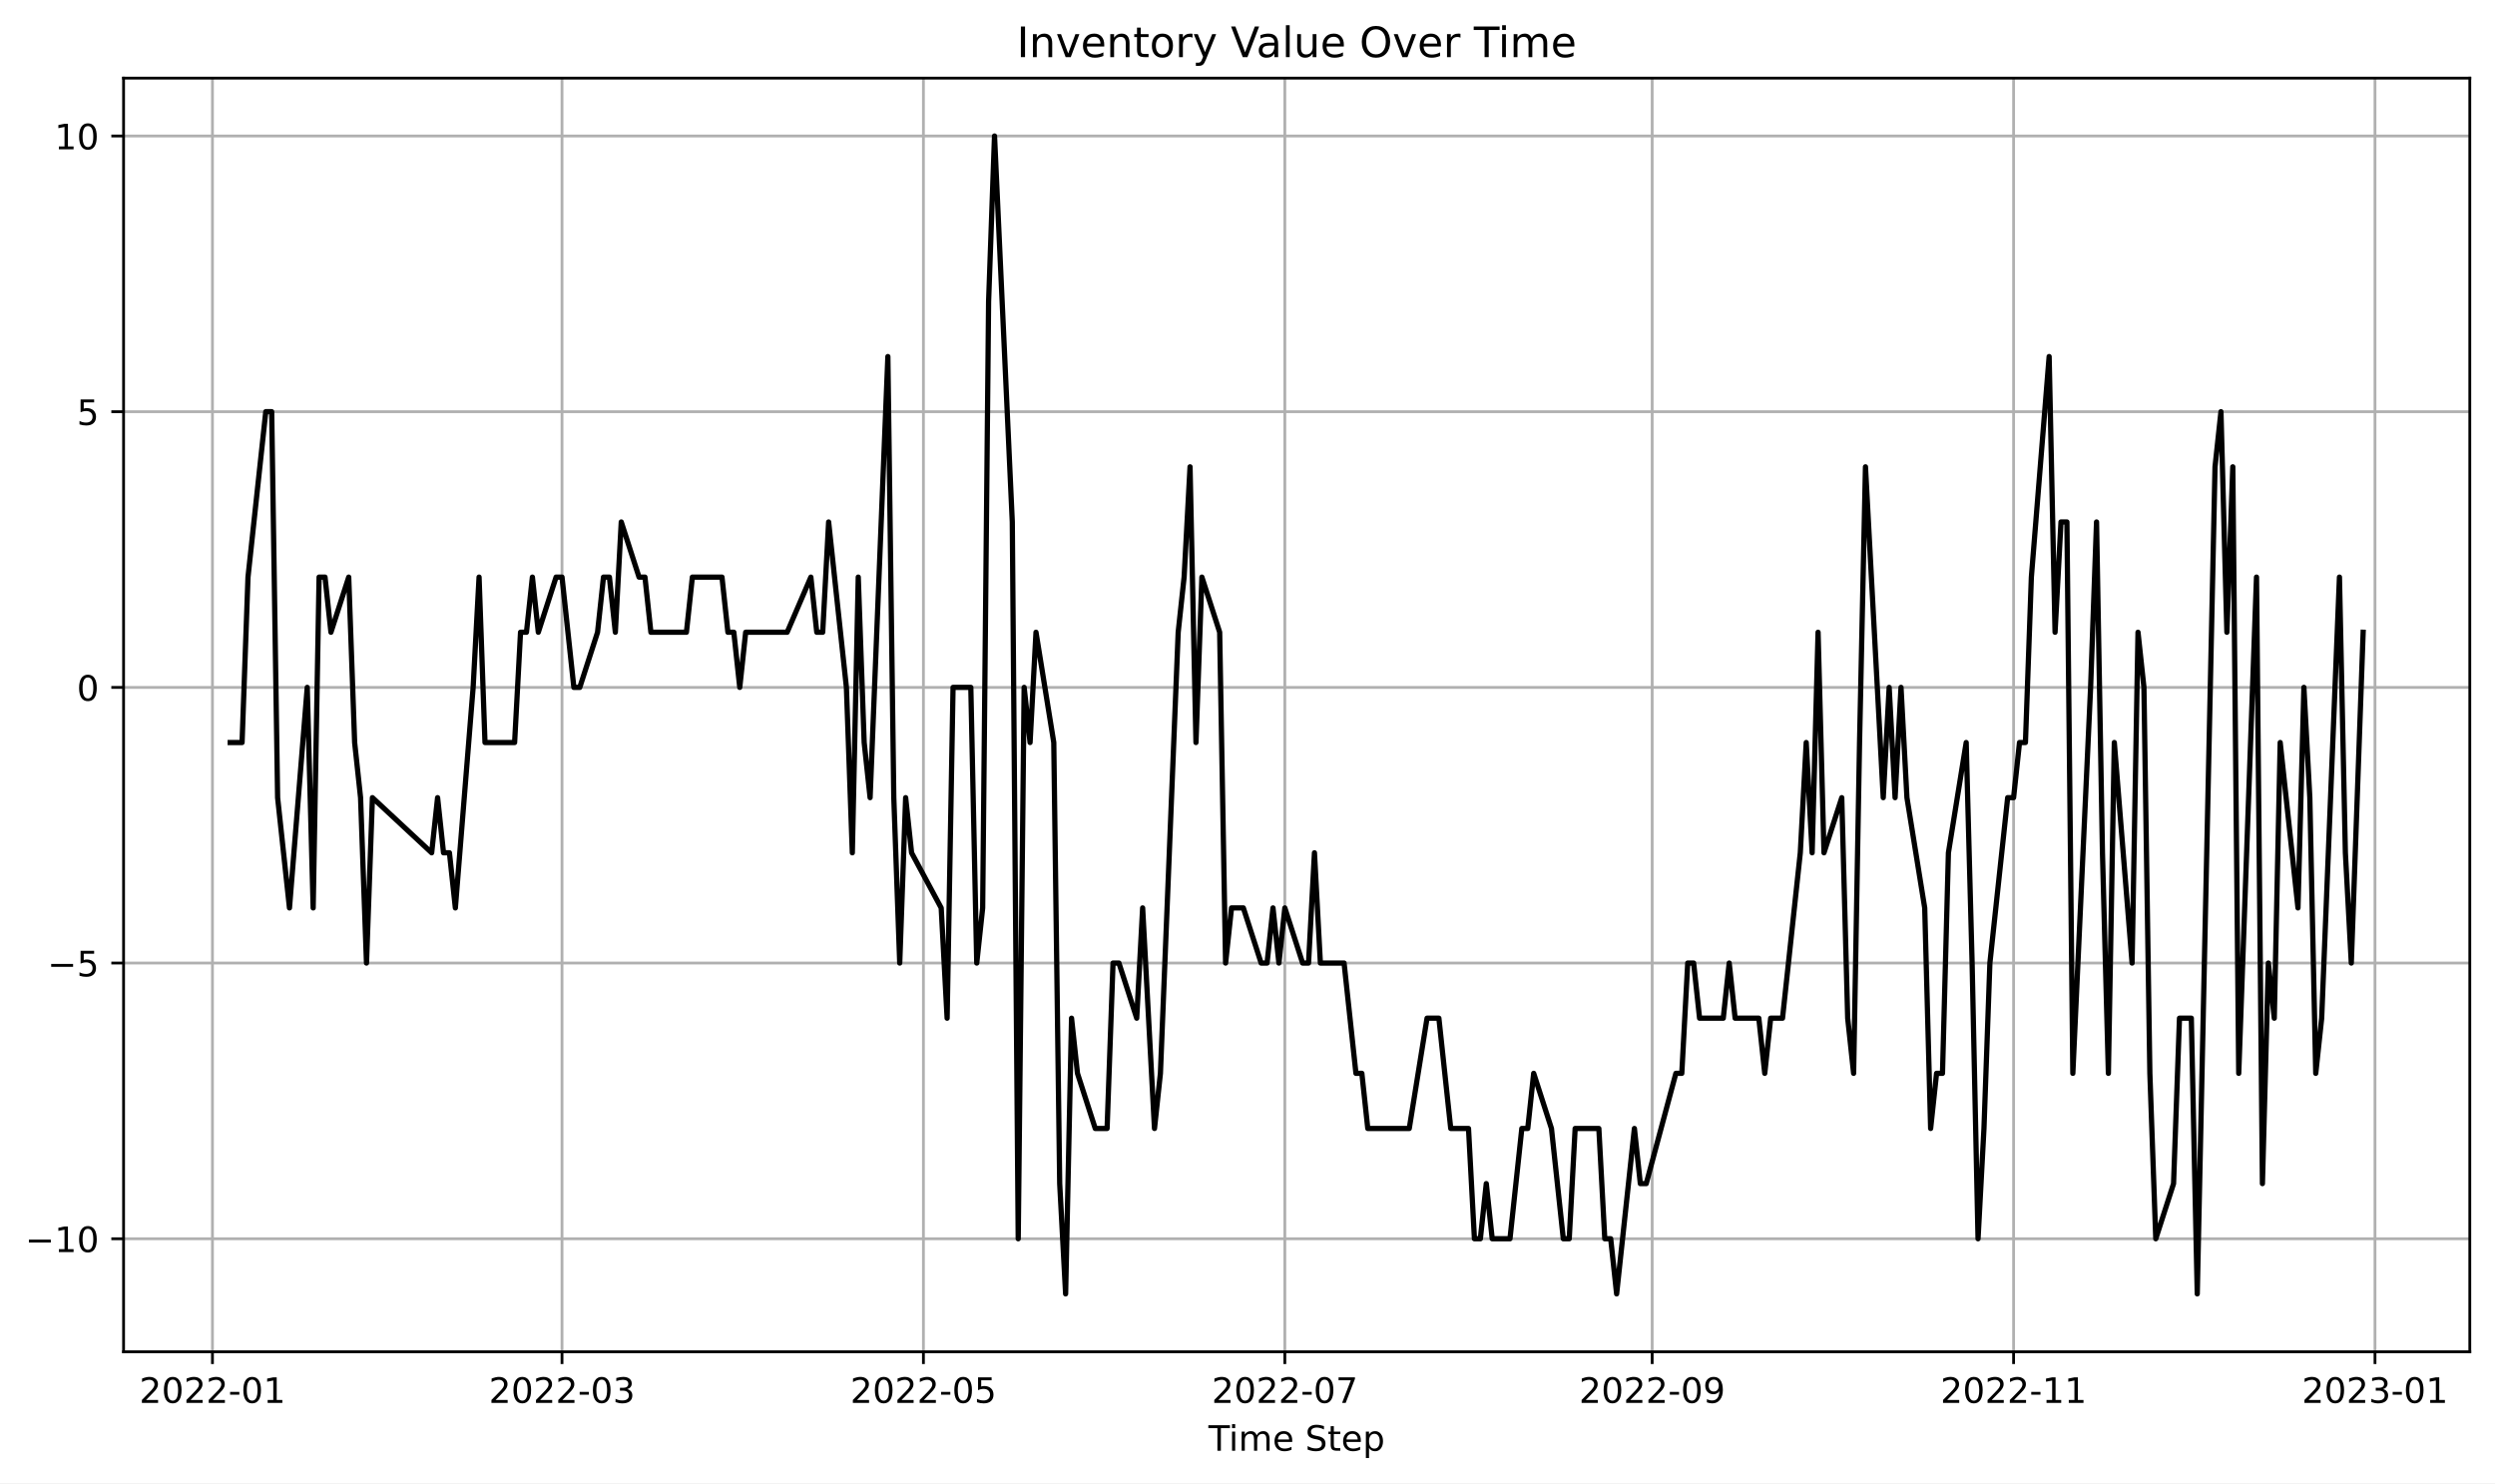
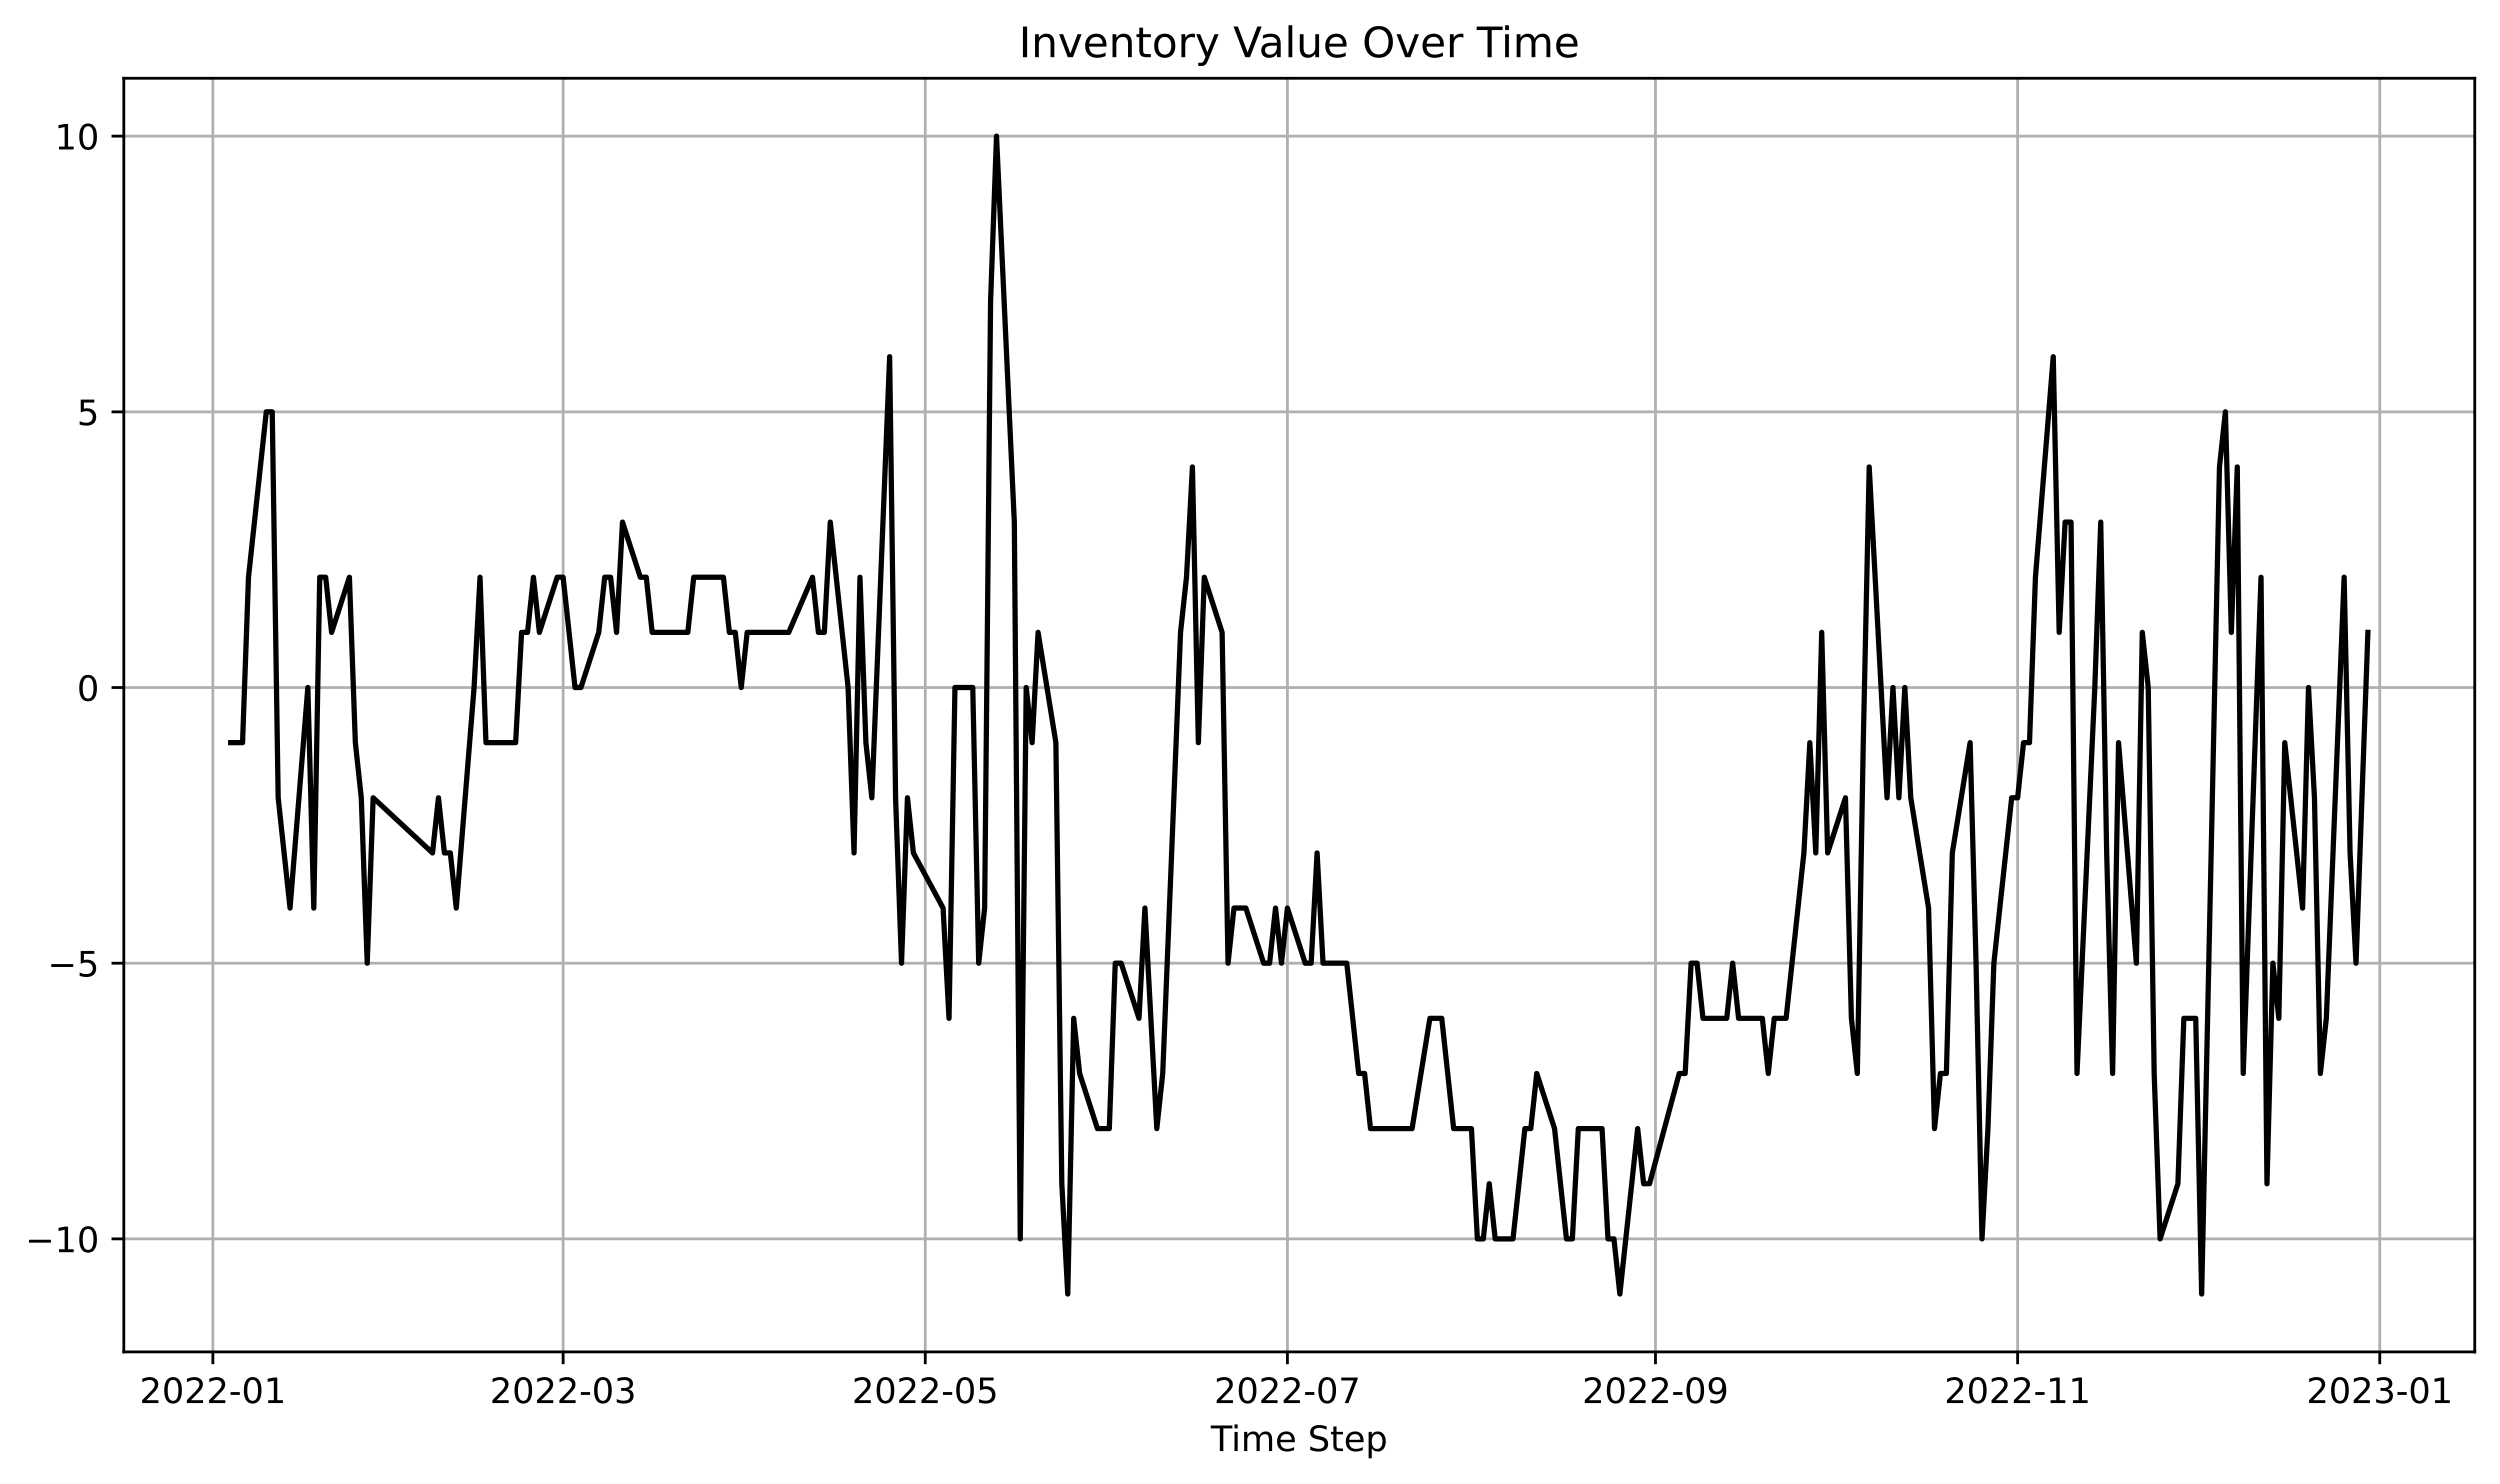
- <svg xmlns="http://www.w3.org/2000/svg" xmlns:xlink="http://www.w3.org/1999/xlink" width="712.8pt" height="423.754pt" viewBox="0 0 712.8 423.754" version="1.1">
+ <svg xmlns="http://www.w3.org/2000/svg" xmlns:xlink="http://www.w3.org/1999/xlink" width="712.845pt" height="423.034pt" viewBox="0 0 712.845 423.034" version="1.1">
  <defs>
    <style type="text/css">*{stroke-linejoin: round; stroke-linecap: butt}</style>
  </defs>
  <g id="figure_1">
    <g id="patch_1">
-       <path d="M 0 423.754  L 712.8 423.754  L 712.8 0  L 0 0  z " style="fill: #ffffff" />
+       <path d="M 0 423.034  L 712.845 423.034  L 712.845 0  L 0 0  z " style="fill: #ffffff" />
    </g>
    <g id="axes_1">
      <g id="patch_2">
-         <path d="M 35.305 386.198  L 705.6 386.198  L 705.6 22.318  L 35.305 22.318  z " style="fill: #ffffff" />
+         <path d="M 35.305 385.478  L 705.645 385.478  L 705.645 22.318  L 35.305 22.318  z " style="fill: #ffffff" />
      </g>
      <g id="matplotlib.axis_1">
        <g id="xtick_1">
          <g id="line2d_1">
-             <path d="M 60.695 386.198  L 60.695 22.318  " clip-path="url(#p579ee51c4e)" style="fill: none; stroke: #b0b0b0; stroke-width: 0.8; stroke-linecap: square" />
+             <path d="M 60.696 385.478  L 60.696 22.318  " clip-path="url(#pac4fbe1066)" style="fill: none; stroke: #b0b0b0; stroke-width: 0.8; stroke-linecap: square" />
          </g>
          <g id="line2d_2">
            <defs>
-               <path id="m1d2269b37d" d="M 0 0  L 0 3.5  " style="stroke: #000000; stroke-width: 0.8" />
+               <path id="mbbb85bf1b4" d="M 0 0  L 0 3.5  " style="stroke: #000000; stroke-width: 0.8" />
            </defs>
            <g>
-               <use xlink:href="#m1d2269b37d" x="60.695" y="386.198" style="stroke: #000000; stroke-width: 0.8" />
+               <use xlink:href="#mbbb85bf1b4" x="60.696" y="385.478" style="stroke: #000000; stroke-width: 0.8" />
            </g>
          </g>
          <g id="text_1">
-             <g transform="translate(39.80324 400.7966) scale(0.1 -0.1)">
+             <g transform="translate(39.80495 400.0766) scale(0.1 -0.1)">
              <defs>
                <path id="DejaVuSans-32" d="M 1228 531  L 3431 531  L 3431 0  L 469 0  L 469 531  Q 828 903 1448 1529  Q 2069 2156 2228 2338  Q 2531 2678 2651 2914  Q 2772 3150 2772 3378  Q 2772 3750 2511 3984  Q 2250 4219 1831 4219  Q 1534 4219 1204 4116  Q 875 4013 500 3803  L 500 4441  Q 881 4594 1212 4672  Q 1544 4750 1819 4750  Q 2544 4750 2975 4387  Q 3406 4025 3406 3419  Q 3406 3131 3298 2873  Q 3191 2616 2906 2266  Q 2828 2175 2409 1742  Q 1991 1309 1228 531  z " transform="scale(0.015625)" />
                <path id="DejaVuSans-30" d="M 2034 4250  Q 1547 4250 1301 3770  Q 1056 3291 1056 2328  Q 1056 1369 1301 889  Q 1547 409 2034 409  Q 2525 409 2770 889  Q 3016 1369 3016 2328  Q 3016 3291 2770 3770  Q 2525 4250 2034 4250  z M 2034 4750  Q 2819 4750 3233 4129  Q 3647 3509 3647 2328  Q 3647 1150 3233 529  Q 2819 -91 2034 -91  Q 1250 -91 836 529  Q 422 1150 422 2328  Q 422 3509 836 4129  Q 1250 4750 2034 4750  z " transform="scale(0.015625)" />
                <path id="DejaVuSans-2d" d="M 313 2009  L 1997 2009  L 1997 1497  L 313 1497  L 313 2009  z " transform="scale(0.015625)" />
                <path id="DejaVuSans-31" d="M 794 531  L 1825 531  L 1825 4091  L 703 3866  L 703 4441  L 1819 4666  L 2450 4666  L 2450 531  L 3481 531  L 3481 0  L 794 0  L 794 531  z " transform="scale(0.015625)" />
              </defs>
              <use xlink:href="#DejaVuSans-32" />
              <use xlink:href="#DejaVuSans-30" x="63.623" />
              <use xlink:href="#DejaVuSans-32" x="127.246" />
              <use xlink:href="#DejaVuSans-32" x="190.869" />
              <use xlink:href="#DejaVuSans-2d" x="254.492" />
              <use xlink:href="#DejaVuSans-30" x="290.576" />
              <use xlink:href="#DejaVuSans-31" x="354.199" />
            </g>
          </g>
        </g>
        <g id="xtick_2">
          <g id="line2d_3">
-             <path d="M 160.562 386.198  L 160.562 22.318  " clip-path="url(#p579ee51c4e)" style="fill: none; stroke: #b0b0b0; stroke-width: 0.8; stroke-linecap: square" />
+             <path d="M 160.57 385.478  L 160.57 22.318  " clip-path="url(#pac4fbe1066)" style="fill: none; stroke: #b0b0b0; stroke-width: 0.8; stroke-linecap: square" />
          </g>
          <g id="line2d_4">
            <g>
-               <use xlink:href="#m1d2269b37d" x="160.562" y="386.198" style="stroke: #000000; stroke-width: 0.8" />
+               <use xlink:href="#mbbb85bf1b4" x="160.57" y="385.478" style="stroke: #000000; stroke-width: 0.8" />
            </g>
          </g>
          <g id="text_2">
-             <g transform="translate(139.6704 400.7966) scale(0.1 -0.1)">
+             <g transform="translate(139.6788 400.0766) scale(0.1 -0.1)">
              <defs>
                <path id="DejaVuSans-33" d="M 2597 2516  Q 3050 2419 3304 2112  Q 3559 1806 3559 1356  Q 3559 666 3084 287  Q 2609 -91 1734 -91  Q 1441 -91 1130 -33  Q 819 25 488 141  L 488 750  Q 750 597 1062 519  Q 1375 441 1716 441  Q 2309 441 2620 675  Q 2931 909 2931 1356  Q 2931 1769 2642 2001  Q 2353 2234 1838 2234  L 1294 2234  L 1294 2753  L 1863 2753  Q 2328 2753 2575 2939  Q 2822 3125 2822 3475  Q 2822 3834 2567 4026  Q 2313 4219 1838 4219  Q 1578 4219 1281 4162  Q 984 4106 628 3988  L 628 4550  Q 988 4650 1302 4700  Q 1616 4750 1894 4750  Q 2613 4750 3031 4423  Q 3450 4097 3450 3541  Q 3450 3153 3228 2886  Q 3006 2619 2597 2516  z " transform="scale(0.015625)" />
              </defs>
              <use xlink:href="#DejaVuSans-32" />
              <use xlink:href="#DejaVuSans-30" x="63.623" />
              <use xlink:href="#DejaVuSans-32" x="127.246" />
              <use xlink:href="#DejaVuSans-32" x="190.869" />
              <use xlink:href="#DejaVuSans-2d" x="254.492" />
              <use xlink:href="#DejaVuSans-30" x="290.576" />
              <use xlink:href="#DejaVuSans-33" x="354.199" />
            </g>
          </g>
        </g>
        <g id="xtick_3">
          <g id="line2d_5">
-             <path d="M 263.814 386.198  L 263.814 22.318  " clip-path="url(#p579ee51c4e)" style="fill: none; stroke: #b0b0b0; stroke-width: 0.8; stroke-linecap: square" />
+             <path d="M 263.83 385.478  L 263.83 22.318  " clip-path="url(#pac4fbe1066)" style="fill: none; stroke: #b0b0b0; stroke-width: 0.8; stroke-linecap: square" />
          </g>
          <g id="line2d_6">
            <g>
-               <use xlink:href="#m1d2269b37d" x="263.814" y="386.198" style="stroke: #000000; stroke-width: 0.8" />
+               <use xlink:href="#mbbb85bf1b4" x="263.83" y="385.478" style="stroke: #000000; stroke-width: 0.8" />
            </g>
          </g>
          <g id="text_3">
-             <g transform="translate(242.9229 400.7966) scale(0.1 -0.1)">
+             <g transform="translate(242.9383 400.0766) scale(0.1 -0.1)">
              <defs>
                <path id="DejaVuSans-35" d="M 691 4666  L 3169 4666  L 3169 4134  L 1269 4134  L 1269 2991  Q 1406 3038 1543 3061  Q 1681 3084 1819 3084  Q 2600 3084 3056 2656  Q 3513 2228 3513 1497  Q 3513 744 3044 326  Q 2575 -91 1722 -91  Q 1428 -91 1123 -41  Q 819 9 494 109  L 494 744  Q 775 591 1075 516  Q 1375 441 1709 441  Q 2250 441 2565 725  Q 2881 1009 2881 1497  Q 2881 1984 2565 2268  Q 2250 2553 1709 2553  Q 1456 2553 1204 2497  Q 953 2441 691 2322  L 691 4666  z " transform="scale(0.015625)" />
              </defs>
              <use xlink:href="#DejaVuSans-32" />
              <use xlink:href="#DejaVuSans-30" x="63.623" />
              <use xlink:href="#DejaVuSans-32" x="127.246" />
              <use xlink:href="#DejaVuSans-32" x="190.869" />
              <use xlink:href="#DejaVuSans-2d" x="254.492" />
              <use xlink:href="#DejaVuSans-30" x="290.576" />
              <use xlink:href="#DejaVuSans-35" x="354.199" />
            </g>
          </g>
        </g>
        <g id="xtick_4">
          <g id="line2d_7">
-             <path d="M 367.067 386.198  L 367.067 22.318  " clip-path="url(#p579ee51c4e)" style="fill: none; stroke: #b0b0b0; stroke-width: 0.8; stroke-linecap: square" />
+             <path d="M 367.089 385.478  L 367.089 22.318  " clip-path="url(#pac4fbe1066)" style="fill: none; stroke: #b0b0b0; stroke-width: 0.8; stroke-linecap: square" />
          </g>
          <g id="line2d_8">
            <g>
-               <use xlink:href="#m1d2269b37d" x="367.067" y="386.198" style="stroke: #000000; stroke-width: 0.8" />
+               <use xlink:href="#mbbb85bf1b4" x="367.089" y="385.478" style="stroke: #000000; stroke-width: 0.8" />
            </g>
          </g>
          <g id="text_4">
-             <g transform="translate(346.1755 400.7966) scale(0.1 -0.1)">
+             <g transform="translate(346.1977 400.0766) scale(0.1 -0.1)">
              <defs>
                <path id="DejaVuSans-37" d="M 525 4666  L 3525 4666  L 3525 4397  L 1831 0  L 1172 0  L 2766 4134  L 525 4134  L 525 4666  z " transform="scale(0.015625)" />
              </defs>
              <use xlink:href="#DejaVuSans-32" />
              <use xlink:href="#DejaVuSans-30" x="63.623" />
              <use xlink:href="#DejaVuSans-32" x="127.246" />
              <use xlink:href="#DejaVuSans-32" x="190.869" />
              <use xlink:href="#DejaVuSans-2d" x="254.492" />
              <use xlink:href="#DejaVuSans-30" x="290.576" />
              <use xlink:href="#DejaVuSans-37" x="354.199" />
            </g>
          </g>
        </g>
        <g id="xtick_5">
          <g id="line2d_9">
-             <path d="M 472.012 386.198  L 472.012 22.318  " clip-path="url(#p579ee51c4e)" style="fill: none; stroke: #b0b0b0; stroke-width: 0.8; stroke-linecap: square" />
+             <path d="M 472.041 385.478  L 472.041 22.318  " clip-path="url(#pac4fbe1066)" style="fill: none; stroke: #b0b0b0; stroke-width: 0.8; stroke-linecap: square" />
          </g>
          <g id="line2d_10">
            <g>
-               <use xlink:href="#m1d2269b37d" x="472.012" y="386.198" style="stroke: #000000; stroke-width: 0.8" />
+               <use xlink:href="#mbbb85bf1b4" x="472.041" y="385.478" style="stroke: #000000; stroke-width: 0.8" />
            </g>
          </g>
          <g id="text_5">
-             <g transform="translate(451.1206 400.7966) scale(0.1 -0.1)">
+             <g transform="translate(451.1499 400.0766) scale(0.1 -0.1)">
              <defs>
                <path id="DejaVuSans-39" d="M 703 97  L 703 672  Q 941 559 1184 500  Q 1428 441 1663 441  Q 2288 441 2617 861  Q 2947 1281 2994 2138  Q 2813 1869 2534 1725  Q 2256 1581 1919 1581  Q 1219 1581 811 2004  Q 403 2428 403 3163  Q 403 3881 828 4315  Q 1253 4750 1959 4750  Q 2769 4750 3195 4129  Q 3622 3509 3622 2328  Q 3622 1225 3098 567  Q 2575 -91 1691 -91  Q 1453 -91 1209 -44  Q 966 3 703 97  z M 1959 2075  Q 2384 2075 2632 2365  Q 2881 2656 2881 3163  Q 2881 3666 2632 3958  Q 2384 4250 1959 4250  Q 1534 4250 1286 3958  Q 1038 3666 1038 3163  Q 1038 2656 1286 2365  Q 1534 2075 1959 2075  z " transform="scale(0.015625)" />
              </defs>
              <use xlink:href="#DejaVuSans-32" />
              <use xlink:href="#DejaVuSans-30" x="63.623" />
              <use xlink:href="#DejaVuSans-32" x="127.246" />
              <use xlink:href="#DejaVuSans-32" x="190.869" />
              <use xlink:href="#DejaVuSans-2d" x="254.492" />
              <use xlink:href="#DejaVuSans-30" x="290.576" />
              <use xlink:href="#DejaVuSans-39" x="354.199" />
            </g>
          </g>
        </g>
        <g id="xtick_6">
          <g id="line2d_11">
-             <path d="M 575.265 386.198  L 575.265 22.318  " clip-path="url(#p579ee51c4e)" style="fill: none; stroke: #b0b0b0; stroke-width: 0.8; stroke-linecap: square" />
+             <path d="M 575.301 385.478  L 575.301 22.318  " clip-path="url(#pac4fbe1066)" style="fill: none; stroke: #b0b0b0; stroke-width: 0.8; stroke-linecap: square" />
          </g>
          <g id="line2d_12">
            <g>
-               <use xlink:href="#m1d2269b37d" x="575.265" y="386.198" style="stroke: #000000; stroke-width: 0.8" />
+               <use xlink:href="#mbbb85bf1b4" x="575.301" y="385.478" style="stroke: #000000; stroke-width: 0.8" />
            </g>
          </g>
          <g id="text_6">
-             <g transform="translate(554.3731 400.7966) scale(0.1 -0.1)">
+             <g transform="translate(554.4094 400.0766) scale(0.1 -0.1)">
              <use xlink:href="#DejaVuSans-32" />
              <use xlink:href="#DejaVuSans-30" x="63.623" />
              <use xlink:href="#DejaVuSans-32" x="127.246" />
              <use xlink:href="#DejaVuSans-32" x="190.869" />
              <use xlink:href="#DejaVuSans-2d" x="254.492" />
              <use xlink:href="#DejaVuSans-31" x="290.576" />
              <use xlink:href="#DejaVuSans-31" x="354.199" />
            </g>
          </g>
        </g>
        <g id="xtick_7">
          <g id="line2d_13">
-             <path d="M 678.517 386.198  L 678.517 22.318  " clip-path="url(#p579ee51c4e)" style="fill: none; stroke: #b0b0b0; stroke-width: 0.8; stroke-linecap: square" />
+             <path d="M 678.56 385.478  L 678.56 22.318  " clip-path="url(#pac4fbe1066)" style="fill: none; stroke: #b0b0b0; stroke-width: 0.8; stroke-linecap: square" />
          </g>
          <g id="line2d_14">
            <g>
-               <use xlink:href="#m1d2269b37d" x="678.517" y="386.198" style="stroke: #000000; stroke-width: 0.8" />
+               <use xlink:href="#mbbb85bf1b4" x="678.56" y="385.478" style="stroke: #000000; stroke-width: 0.8" />
            </g>
          </g>
          <g id="text_7">
-             <g transform="translate(657.6257 400.7966) scale(0.1 -0.1)">
+             <g transform="translate(657.6688 400.0766) scale(0.1 -0.1)">
              <use xlink:href="#DejaVuSans-32" />
              <use xlink:href="#DejaVuSans-30" x="63.623" />
              <use xlink:href="#DejaVuSans-32" x="127.246" />
              <use xlink:href="#DejaVuSans-33" x="190.869" />
              <use xlink:href="#DejaVuSans-2d" x="254.492" />
              <use xlink:href="#DejaVuSans-30" x="290.576" />
              <use xlink:href="#DejaVuSans-31" x="354.199" />
            </g>
          </g>
        </g>
        <g id="text_8">
-           <g transform="translate(345.2444 414.4747) scale(0.1 -0.1)">
+           <g transform="translate(345.2669 413.7547) scale(0.1 -0.1)">
            <defs>
              <path id="DejaVuSans-54" d="M -19 4666  L 3928 4666  L 3928 4134  L 2272 4134  L 2272 0  L 1638 0  L 1638 4134  L -19 4134  L -19 4666  z " transform="scale(0.015625)" />
              <path id="DejaVuSans-69" d="M 603 3500  L 1178 3500  L 1178 0  L 603 0  L 603 3500  z M 603 4863  L 1178 4863  L 1178 4134  L 603 4134  L 603 4863  z " transform="scale(0.015625)" />
              <path id="DejaVuSans-6d" d="M 3328 2828  Q 3544 3216 3844 3400  Q 4144 3584 4550 3584  Q 5097 3584 5394 3201  Q 5691 2819 5691 2113  L 5691 0  L 5113 0  L 5113 2094  Q 5113 2597 4934 2840  Q 4756 3084 4391 3084  Q 3944 3084 3684 2787  Q 3425 2491 3425 1978  L 3425 0  L 2847 0  L 2847 2094  Q 2847 2600 2669 2842  Q 2491 3084 2119 3084  Q 1678 3084 1418 2786  Q 1159 2488 1159 1978  L 1159 0  L 581 0  L 581 3500  L 1159 3500  L 1159 2956  Q 1356 3278 1631 3431  Q 1906 3584 2284 3584  Q 2666 3584 2933 3390  Q 3200 3197 3328 2828  z " transform="scale(0.015625)" />
              <path id="DejaVuSans-65" d="M 3597 1894  L 3597 1613  L 953 1613  Q 991 1019 1311 708  Q 1631 397 2203 397  Q 2534 397 2845 478  Q 3156 559 3463 722  L 3463 178  Q 3153 47 2828 -22  Q 2503 -91 2169 -91  Q 1331 -91 842 396  Q 353 884 353 1716  Q 353 2575 817 3079  Q 1281 3584 2069 3584  Q 2775 3584 3186 3129  Q 3597 2675 3597 1894  z M 3022 2063  Q 3016 2534 2758 2815  Q 2500 3097 2075 3097  Q 1594 3097 1305 2825  Q 1016 2553 972 2059  L 3022 2063  z " transform="scale(0.015625)" />
              <path id="DejaVuSans-20" transform="scale(0.015625)" />
              <path id="DejaVuSans-53" d="M 3425 4513  L 3425 3897  Q 3066 4069 2747 4153  Q 2428 4238 2131 4238  Q 1616 4238 1336 4038  Q 1056 3838 1056 3469  Q 1056 3159 1242 3001  Q 1428 2844 1947 2747  L 2328 2669  Q 3034 2534 3370 2195  Q 3706 1856 3706 1288  Q 3706 609 3251 259  Q 2797 -91 1919 -91  Q 1588 -91 1214 -16  Q 841 59 441 206  L 441 856  Q 825 641 1194 531  Q 1563 422 1919 422  Q 2459 422 2753 634  Q 3047 847 3047 1241  Q 3047 1584 2836 1778  Q 2625 1972 2144 2069  L 1759 2144  Q 1053 2284 737 2584  Q 422 2884 422 3419  Q 422 4038 858 4394  Q 1294 4750 2059 4750  Q 2388 4750 2728 4690  Q 3069 4631 3425 4513  z " transform="scale(0.015625)" />
              <path id="DejaVuSans-74" d="M 1172 4494  L 1172 3500  L 2356 3500  L 2356 3053  L 1172 3053  L 1172 1153  Q 1172 725 1289 603  Q 1406 481 1766 481  L 2356 481  L 2356 0  L 1766 0  Q 1100 0 847 248  Q 594 497 594 1153  L 594 3053  L 172 3053  L 172 3500  L 594 3500  L 594 4494  L 1172 4494  z " transform="scale(0.015625)" />
              <path id="DejaVuSans-70" d="M 1159 525  L 1159 -1331  L 581 -1331  L 581 3500  L 1159 3500  L 1159 2969  Q 1341 3281 1617 3432  Q 1894 3584 2278 3584  Q 2916 3584 3314 3078  Q 3713 2572 3713 1747  Q 3713 922 3314 415  Q 2916 -91 2278 -91  Q 1894 -91 1617 61  Q 1341 213 1159 525  z M 3116 1747  Q 3116 2381 2855 2742  Q 2594 3103 2138 3103  Q 1681 3103 1420 2742  Q 1159 2381 1159 1747  Q 1159 1113 1420 752  Q 1681 391 2138 391  Q 2594 391 2855 752  Q 3116 1113 3116 1747  z " transform="scale(0.015625)" />
            </defs>
            <use xlink:href="#DejaVuSans-54" />
            <use xlink:href="#DejaVuSans-69" x="57.959" />
            <use xlink:href="#DejaVuSans-6d" x="85.742" />
            <use xlink:href="#DejaVuSans-65" x="183.154" />
            <use xlink:href="#DejaVuSans-20" x="244.678" />
            <use xlink:href="#DejaVuSans-53" x="276.465" />
            <use xlink:href="#DejaVuSans-74" x="339.941" />
            <use xlink:href="#DejaVuSans-65" x="379.15" />
            <use xlink:href="#DejaVuSans-70" x="440.674" />
          </g>
        </g>
      </g>
      <g id="matplotlib.axis_2">
        <g id="ytick_1">
          <g id="line2d_15">
-             <path d="M 35.305 353.906  L 705.6 353.906  " clip-path="url(#p579ee51c4e)" style="fill: none; stroke: #b0b0b0; stroke-width: 0.8; stroke-linecap: square" />
+             <path d="M 35.305 353.25  L 705.645 353.25  " clip-path="url(#pac4fbe1066)" style="fill: none; stroke: #b0b0b0; stroke-width: 0.8; stroke-linecap: square" />
          </g>
          <g id="line2d_16">
            <defs>
-               <path id="m9e7aeb8561" d="M 0 0  L -3.5 0  " style="stroke: #000000; stroke-width: 0.8" />
+               <path id="m3f2c162556" d="M 0 0  L -3.5 0  " style="stroke: #000000; stroke-width: 0.8" />
            </defs>
            <g>
-               <use xlink:href="#m9e7aeb8561" x="35.305" y="353.906" style="stroke: #000000; stroke-width: 0.8" />
+               <use xlink:href="#m3f2c162556" x="35.305" y="353.25" style="stroke: #000000; stroke-width: 0.8" />
            </g>
          </g>
          <g id="text_9">
-             <g transform="translate(7.2 357.705) scale(0.1 -0.1)">
+             <g transform="translate(7.2 357.0489) scale(0.1 -0.1)">
              <defs>
                <path id="DejaVuSans-2212" d="M 678 2272  L 4684 2272  L 4684 1741  L 678 1741  L 678 2272  z " transform="scale(0.015625)" />
              </defs>
              <use xlink:href="#DejaVuSans-2212" />
              <use xlink:href="#DejaVuSans-31" x="83.789" />
              <use xlink:href="#DejaVuSans-30" x="147.412" />
            </g>
          </g>
        </g>
        <g id="ytick_2">
          <g id="line2d_17">
-             <path d="M 35.305 275.144  L 705.6 275.144  " clip-path="url(#p579ee51c4e)" style="fill: none; stroke: #b0b0b0; stroke-width: 0.8; stroke-linecap: square" />
+             <path d="M 35.305 274.644  L 705.645 274.644  " clip-path="url(#pac4fbe1066)" style="fill: none; stroke: #b0b0b0; stroke-width: 0.8; stroke-linecap: square" />
          </g>
          <g id="line2d_18">
            <g>
-               <use xlink:href="#m9e7aeb8561" x="35.305" y="275.144" style="stroke: #000000; stroke-width: 0.8" />
+               <use xlink:href="#m3f2c162556" x="35.305" y="274.644" style="stroke: #000000; stroke-width: 0.8" />
            </g>
          </g>
          <g id="text_10">
-             <g transform="translate(13.5625 278.9431) scale(0.1 -0.1)">
+             <g transform="translate(13.5625 278.4428) scale(0.1 -0.1)">
              <use xlink:href="#DejaVuSans-2212" />
              <use xlink:href="#DejaVuSans-35" x="83.789" />
            </g>
          </g>
        </g>
        <g id="ytick_3">
          <g id="line2d_19">
-             <path d="M 35.305 196.382  L 705.6 196.382  " clip-path="url(#p579ee51c4e)" style="fill: none; stroke: #b0b0b0; stroke-width: 0.8; stroke-linecap: square" />
+             <path d="M 35.305 196.038  L 705.645 196.038  " clip-path="url(#pac4fbe1066)" style="fill: none; stroke: #b0b0b0; stroke-width: 0.8; stroke-linecap: square" />
          </g>
          <g id="line2d_20">
            <g>
-               <use xlink:href="#m9e7aeb8561" x="35.305" y="196.382" style="stroke: #000000; stroke-width: 0.8" />
+               <use xlink:href="#m3f2c162556" x="35.305" y="196.038" style="stroke: #000000; stroke-width: 0.8" />
            </g>
          </g>
          <g id="text_11">
-             <g transform="translate(21.94219 200.1812) scale(0.1 -0.1)">
+             <g transform="translate(21.94219 199.8367) scale(0.1 -0.1)">
              <use xlink:href="#DejaVuSans-30" />
            </g>
          </g>
        </g>
        <g id="ytick_4">
          <g id="line2d_21">
-             <path d="M 35.305 117.62  L 705.6 117.62  " clip-path="url(#p579ee51c4e)" style="fill: none; stroke: #b0b0b0; stroke-width: 0.8; stroke-linecap: square" />
+             <path d="M 35.305 117.431  L 705.645 117.431  " clip-path="url(#pac4fbe1066)" style="fill: none; stroke: #b0b0b0; stroke-width: 0.8; stroke-linecap: square" />
          </g>
          <g id="line2d_22">
            <g>
-               <use xlink:href="#m9e7aeb8561" x="35.305" y="117.62" style="stroke: #000000; stroke-width: 0.8" />
+               <use xlink:href="#m3f2c162556" x="35.305" y="117.431" style="stroke: #000000; stroke-width: 0.8" />
            </g>
          </g>
          <g id="text_12">
-             <g transform="translate(21.94219 121.4192) scale(0.1 -0.1)">
+             <g transform="translate(21.94219 121.2307) scale(0.1 -0.1)">
              <use xlink:href="#DejaVuSans-35" />
            </g>
          </g>
        </g>
        <g id="ytick_5">
          <g id="line2d_23">
-             <path d="M 35.305 38.858  L 705.6 38.858  " clip-path="url(#p579ee51c4e)" style="fill: none; stroke: #b0b0b0; stroke-width: 0.8; stroke-linecap: square" />
+             <path d="M 35.305 38.825  L 705.645 38.825  " clip-path="url(#pac4fbe1066)" style="fill: none; stroke: #b0b0b0; stroke-width: 0.8; stroke-linecap: square" />
          </g>
          <g id="line2d_24">
            <g>
-               <use xlink:href="#m9e7aeb8561" x="35.305" y="38.858" style="stroke: #000000; stroke-width: 0.8" />
+               <use xlink:href="#m3f2c162556" x="35.305" y="38.825" style="stroke: #000000; stroke-width: 0.8" />
            </g>
          </g>
          <g id="text_13">
-             <g transform="translate(15.57969 42.65734) scale(0.1 -0.1)">
+             <g transform="translate(15.57969 42.62462) scale(0.1 -0.1)">
              <use xlink:href="#DejaVuSans-31" />
              <use xlink:href="#DejaVuSans-30" x="63.623" />
            </g>
          </g>
        </g>
      </g>
      <g id="line2d_25">
-         <path d="M 65.773 212.134  L 69.158 212.134  L 70.851 164.877  L 75.929 117.62  L 77.621 117.62  L 79.314 227.887  L 82.699 259.391  L 87.777 196.382  L 89.47 259.391  L 91.163 164.877  L 92.855 164.877  L 94.548 180.63  L 99.626 164.877  L 101.319 212.134  L 103.011 227.887  L 104.704 275.144  L 106.397 227.887  L 123.323 243.639  L 125.016 227.887  L 126.709 243.639  L 128.401 243.639  L 130.094 259.391  L 135.172 196.382  L 136.865 164.877  L 138.557 212.134  L 147.021 212.134  L 148.713 180.63  L 150.406 180.63  L 152.099 164.877  L 153.791 180.63  L 158.869 164.877  L 160.562 164.877  L 163.947 196.382  L 165.64 196.382  L 170.718 180.63  L 172.41 164.877  L 174.103 164.877  L 175.796 180.63  L 177.488 149.125  L 182.566 164.877  L 184.259 164.877  L 185.952 180.63  L 196.108 180.63  L 197.8 164.877  L 206.264 164.877  L 207.956 180.63  L 209.649 180.63  L 211.342 196.382  L 213.034 180.63  L 224.883 180.63  L 231.654 164.877  L 233.346 180.63  L 235.039 180.63  L 236.732 149.125  L 241.81 196.382  L 243.502 243.639  L 245.195 164.877  L 246.888 212.134  L 248.58 227.887  L 253.658 101.868  L 255.351 227.887  L 257.044 275.144  L 258.736 227.887  L 260.429 243.639  L 268.892 259.391  L 270.585 290.896  L 272.278 196.382  L 277.356 196.382  L 279.048 275.144  L 280.741 259.391  L 282.434 86.115  L 284.126 38.858  L 289.204 149.125  L 290.897 353.906  L 292.59 196.382  L 294.282 212.134  L 295.975 180.63  L 301.053 212.134  L 302.746 338.153  L 304.438 369.658  L 306.131 290.896  L 307.824 306.649  L 312.902 322.401  L 316.287 322.401  L 317.98 275.144  L 319.672 275.144  L 324.75 290.896  L 326.443 259.391  L 329.828 322.401  L 331.521 306.649  L 336.599 180.63  L 338.292 164.877  L 339.984 133.372  L 341.677 212.134  L 343.37 164.877  L 348.448 180.63  L 350.14 275.144  L 351.833 259.391  L 355.218 259.391  L 360.296 275.144  L 361.989 275.144  L 363.682 259.391  L 365.374 275.144  L 367.067 259.391  L 372.145 275.144  L 373.838 275.144  L 375.53 243.639  L 377.223 275.144  L 383.994 275.144  L 387.379 306.649  L 389.071 306.649  L 390.764 322.401  L 402.613 322.401  L 407.691 290.896  L 411.076 290.896  L 414.461 322.401  L 419.539 322.401  L 421.232 353.906  L 422.925 353.906  L 424.617 338.153  L 426.31 353.906  L 431.388 353.906  L 434.773 322.401  L 436.466 322.401  L 438.159 306.649  L 443.237 322.401  L 446.622 353.906  L 448.315 353.906  L 450.007 322.401  L 456.778 322.401  L 458.471 353.906  L 460.163 353.906  L 461.856 369.658  L 466.934 322.401  L 468.627 338.153  L 470.319 338.153  L 478.783 306.649  L 480.475 306.649  L 482.168 275.144  L 483.861 275.144  L 485.553 290.896  L 492.324 290.896  L 494.017 275.144  L 495.709 290.896  L 502.48 290.896  L 504.173 306.649  L 505.865 290.896  L 509.251 290.896  L 514.329 243.639  L 516.021 212.134  L 517.714 243.639  L 519.407 180.63  L 521.099 243.639  L 526.177 227.887  L 527.87 290.896  L 529.563 306.649  L 531.255 212.134  L 532.948 133.372  L 538.026 227.887  L 539.719 196.382  L 541.411 227.887  L 543.104 196.382  L 544.797 227.887  L 549.875 259.391  L 551.567 322.401  L 553.26 306.649  L 554.953 306.649  L 556.645 243.639  L 561.723 212.134  L 563.416 275.144  L 565.109 353.906  L 566.801 322.401  L 568.494 275.144  L 573.572 227.887  L 575.265 227.887  L 576.957 212.134  L 578.65 212.134  L 580.343 164.877  L 585.421 101.868  L 587.113 180.63  L 588.806 149.125  L 590.499 149.125  L 592.191 306.649  L 597.269 196.382  L 598.962 149.125  L 600.655 243.639  L 602.347 306.649  L 604.04 212.134  L 609.118 275.144  L 610.81 180.63  L 612.503 196.382  L 614.196 306.649  L 615.888 353.906  L 620.966 338.153  L 622.659 290.896  L 626.044 290.896  L 627.737 369.658  L 632.815 133.372  L 634.508 117.62  L 636.2 180.63  L 637.893 133.372  L 639.586 306.649  L 644.664 164.877  L 646.356 338.153  L 648.049 275.144  L 649.742 290.896  L 651.434 212.134  L 656.512 259.391  L 658.205 196.382  L 659.898 227.887  L 661.59 306.649  L 663.283 290.896  L 668.361 164.877  L 670.054 243.639  L 671.746 275.144  L 675.132 180.63  L 675.132 180.63  " clip-path="url(#p579ee51c4e)" style="fill: none; stroke: #000000; stroke-width: 1.5; stroke-linecap: square" />
+         <path d="M 65.775 211.759  L 69.16 211.759  L 70.853 164.595  L 75.931 117.431  L 77.624 117.431  L 79.317 227.48  L 82.702 258.922  L 87.781 196.038  L 89.474 258.922  L 91.166 164.595  L 92.859 164.595  L 94.552 180.316  L 99.63 164.595  L 101.323 211.759  L 103.016 227.48  L 104.709 274.644  L 106.401 227.48  L 123.329 243.201  L 125.022 227.48  L 126.715 243.201  L 128.407 243.201  L 130.1 258.922  L 135.179 196.038  L 136.871 164.595  L 138.564 211.759  L 147.028 211.759  L 148.721 180.316  L 150.414 180.316  L 152.106 164.595  L 153.799 180.316  L 158.877 164.595  L 160.57 164.595  L 163.956 196.038  L 165.649 196.038  L 170.727 180.316  L 172.42 164.595  L 174.112 164.595  L 175.805 180.316  L 177.498 148.874  L 182.576 164.595  L 184.269 164.595  L 185.962 180.316  L 196.119 180.316  L 197.811 164.595  L 206.275 164.595  L 207.968 180.316  L 209.661 180.316  L 211.354 196.038  L 213.046 180.316  L 224.896 180.316  L 231.667 164.595  L 233.36 180.316  L 235.052 180.316  L 236.745 148.874  L 241.824 196.038  L 243.516 243.201  L 245.209 164.595  L 246.902 211.759  L 248.595 227.48  L 253.673 101.71  L 255.366 227.48  L 257.059 274.644  L 258.751 227.48  L 260.444 243.201  L 268.908 258.922  L 270.601 290.365  L 272.294 196.038  L 277.372 196.038  L 279.065 274.644  L 280.757 258.922  L 282.45 85.989  L 284.143 38.825  L 289.221 148.874  L 290.914 353.25  L 292.607 196.038  L 294.3 211.759  L 295.992 180.316  L 301.071 211.759  L 302.764 337.528  L 304.456 368.971  L 306.149 290.365  L 307.842 306.086  L 312.92 321.807  L 316.306 321.807  L 317.999 274.644  L 319.691 274.644  L 324.77 290.365  L 326.462 258.922  L 329.848 321.807  L 331.541 306.086  L 336.619 180.316  L 338.312 164.595  L 340.005 133.153  L 341.697 211.759  L 343.39 164.595  L 348.469 180.316  L 350.161 274.644  L 351.854 258.922  L 355.24 258.922  L 360.318 274.644  L 362.011 274.644  L 363.704 258.922  L 365.396 274.644  L 367.089 258.922  L 372.167 274.644  L 373.86 274.644  L 375.553 243.201  L 377.246 274.644  L 384.017 274.644  L 387.402 306.086  L 389.095 306.086  L 390.788 321.807  L 402.637 321.807  L 407.716 290.365  L 411.101 290.365  L 414.487 321.807  L 419.565 321.807  L 421.258 353.25  L 422.951 353.25  L 424.644 337.528  L 426.336 353.25  L 431.415 353.25  L 434.8 321.807  L 436.493 321.807  L 438.186 306.086  L 443.264 321.807  L 446.65 353.25  L 448.342 353.25  L 450.035 321.807  L 456.806 321.807  L 458.499 353.25  L 460.192 353.25  L 461.885 368.971  L 466.963 321.807  L 468.656 337.528  L 470.349 337.528  L 478.812 306.086  L 480.505 306.086  L 482.198 274.644  L 483.891 274.644  L 485.584 290.365  L 492.355 290.365  L 494.047 274.644  L 495.74 290.365  L 502.511 290.365  L 504.204 306.086  L 505.897 290.365  L 509.282 290.365  L 514.361 243.201  L 516.054 211.759  L 517.746 243.201  L 519.439 180.316  L 521.132 243.201  L 526.21 227.48  L 527.903 290.365  L 529.596 306.086  L 531.289 211.759  L 532.981 133.153  L 538.06 227.48  L 539.752 196.038  L 541.445 227.48  L 543.138 196.038  L 544.831 227.48  L 549.909 258.922  L 551.602 321.807  L 553.295 306.086  L 554.987 306.086  L 556.68 243.201  L 561.759 211.759  L 563.451 274.644  L 565.144 353.25  L 566.837 321.807  L 568.53 274.644  L 573.608 227.48  L 575.301 227.48  L 576.994 211.759  L 578.686 211.759  L 580.379 164.595  L 585.457 101.71  L 587.15 180.316  L 588.843 148.874  L 590.536 148.874  L 592.229 306.086  L 597.307 196.038  L 599 148.874  L 600.692 243.201  L 602.385 306.086  L 604.078 211.759  L 609.156 274.644  L 610.849 180.316  L 612.542 196.038  L 614.235 306.086  L 615.927 353.25  L 621.006 337.528  L 622.699 290.365  L 626.084 290.365  L 627.777 368.971  L 632.855 133.153  L 634.548 117.431  L 636.241 180.316  L 637.934 133.153  L 639.626 306.086  L 644.705 164.595  L 646.397 337.528  L 648.09 274.644  L 649.783 290.365  L 651.476 211.759  L 656.554 258.922  L 658.247 196.038  L 659.94 227.48  L 661.632 306.086  L 663.325 290.365  L 668.404 164.595  L 670.096 243.201  L 671.789 274.644  L 675.175 180.316  L 675.175 180.316  " clip-path="url(#pac4fbe1066)" style="fill: none; stroke: #000000; stroke-width: 1.5; stroke-linecap: square" />
      </g>
      <g id="patch_3">
-         <path d="M 35.305 386.198  L 35.305 22.318  " style="fill: none; stroke: #000000; stroke-width: 0.8; stroke-linejoin: miter; stroke-linecap: square" />
+         <path d="M 35.305 385.478  L 35.305 22.318  " style="fill: none; stroke: #000000; stroke-width: 0.8; stroke-linejoin: miter; stroke-linecap: square" />
      </g>
      <g id="patch_4">
-         <path d="M 705.6 386.198  L 705.6 22.318  " style="fill: none; stroke: #000000; stroke-width: 0.8; stroke-linejoin: miter; stroke-linecap: square" />
+         <path d="M 705.645 385.478  L 705.645 22.318  " style="fill: none; stroke: #000000; stroke-width: 0.8; stroke-linejoin: miter; stroke-linecap: square" />
      </g>
      <g id="patch_5">
-         <path d="M 35.305 386.198  L 705.6 386.198  " style="fill: none; stroke: #000000; stroke-width: 0.8; stroke-linejoin: miter; stroke-linecap: square" />
+         <path d="M 35.305 385.478  L 705.645 385.478  " style="fill: none; stroke: #000000; stroke-width: 0.8; stroke-linejoin: miter; stroke-linecap: square" />
      </g>
      <g id="patch_6">
-         <path d="M 35.305 22.318  L 705.6 22.318  " style="fill: none; stroke: #000000; stroke-width: 0.8; stroke-linejoin: miter; stroke-linecap: square" />
+         <path d="M 35.305 22.318  L 705.645 22.318  " style="fill: none; stroke: #000000; stroke-width: 0.8; stroke-linejoin: miter; stroke-linecap: square" />
      </g>
      <g id="text_14">
-         <g transform="translate(290.4816 16.31812) scale(0.12 -0.12)">
+         <g transform="translate(290.5041 16.31812) scale(0.12 -0.12)">
          <defs>
            <path id="DejaVuSans-49" d="M 628 4666  L 1259 4666  L 1259 0  L 628 0  L 628 4666  z " transform="scale(0.015625)" />
            <path id="DejaVuSans-6e" d="M 3513 2113  L 3513 0  L 2938 0  L 2938 2094  Q 2938 2591 2744 2837  Q 2550 3084 2163 3084  Q 1697 3084 1428 2787  Q 1159 2491 1159 1978  L 1159 0  L 581 0  L 581 3500  L 1159 3500  L 1159 2956  Q 1366 3272 1645 3428  Q 1925 3584 2291 3584  Q 2894 3584 3203 3211  Q 3513 2838 3513 2113  z " transform="scale(0.015625)" />
            <path id="DejaVuSans-76" d="M 191 3500  L 800 3500  L 1894 563  L 2988 3500  L 3597 3500  L 2284 0  L 1503 0  L 191 3500  z " transform="scale(0.015625)" />
            <path id="DejaVuSans-6f" d="M 1959 3097  Q 1497 3097 1228 2736  Q 959 2375 959 1747  Q 959 1119 1226 758  Q 1494 397 1959 397  Q 2419 397 2687 759  Q 2956 1122 2956 1747  Q 2956 2369 2687 2733  Q 2419 3097 1959 3097  z M 1959 3584  Q 2709 3584 3137 3096  Q 3566 2609 3566 1747  Q 3566 888 3137 398  Q 2709 -91 1959 -91  Q 1206 -91 779 398  Q 353 888 353 1747  Q 353 2609 779 3096  Q 1206 3584 1959 3584  z " transform="scale(0.015625)" />
            <path id="DejaVuSans-72" d="M 2631 2963  Q 2534 3019 2420 3045  Q 2306 3072 2169 3072  Q 1681 3072 1420 2755  Q 1159 2438 1159 1844  L 1159 0  L 581 0  L 581 3500  L 1159 3500  L 1159 2956  Q 1341 3275 1631 3429  Q 1922 3584 2338 3584  Q 2397 3584 2469 3576  Q 2541 3569 2628 3553  L 2631 2963  z " transform="scale(0.015625)" />
            <path id="DejaVuSans-79" d="M 2059 -325  Q 1816 -950 1584 -1140  Q 1353 -1331 966 -1331  L 506 -1331  L 506 -850  L 844 -850  Q 1081 -850 1212 -737  Q 1344 -625 1503 -206  L 1606 56  L 191 3500  L 800 3500  L 1894 763  L 2988 3500  L 3597 3500  L 2059 -325  z " transform="scale(0.015625)" />
            <path id="DejaVuSans-56" d="M 1831 0  L 50 4666  L 709 4666  L 2188 738  L 3669 4666  L 4325 4666  L 2547 0  L 1831 0  z " transform="scale(0.015625)" />
            <path id="DejaVuSans-61" d="M 2194 1759  Q 1497 1759 1228 1600  Q 959 1441 959 1056  Q 959 750 1161 570  Q 1363 391 1709 391  Q 2188 391 2477 730  Q 2766 1069 2766 1631  L 2766 1759  L 2194 1759  z M 3341 1997  L 3341 0  L 2766 0  L 2766 531  Q 2569 213 2275 61  Q 1981 -91 1556 -91  Q 1019 -91 701 211  Q 384 513 384 1019  Q 384 1609 779 1909  Q 1175 2209 1959 2209  L 2766 2209  L 2766 2266  Q 2766 2663 2505 2880  Q 2244 3097 1772 3097  Q 1472 3097 1187 3025  Q 903 2953 641 2809  L 641 3341  Q 956 3463 1253 3523  Q 1550 3584 1831 3584  Q 2591 3584 2966 3190  Q 3341 2797 3341 1997  z " transform="scale(0.015625)" />
            <path id="DejaVuSans-6c" d="M 603 4863  L 1178 4863  L 1178 0  L 603 0  L 603 4863  z " transform="scale(0.015625)" />
            <path id="DejaVuSans-75" d="M 544 1381  L 544 3500  L 1119 3500  L 1119 1403  Q 1119 906 1312 657  Q 1506 409 1894 409  Q 2359 409 2629 706  Q 2900 1003 2900 1516  L 2900 3500  L 3475 3500  L 3475 0  L 2900 0  L 2900 538  Q 2691 219 2414 64  Q 2138 -91 1772 -91  Q 1169 -91 856 284  Q 544 659 544 1381  z M 1991 3584  L 1991 3584  z " transform="scale(0.015625)" />
            <path id="DejaVuSans-4f" d="M 2522 4238  Q 1834 4238 1429 3725  Q 1025 3213 1025 2328  Q 1025 1447 1429 934  Q 1834 422 2522 422  Q 3209 422 3611 934  Q 4013 1447 4013 2328  Q 4013 3213 3611 3725  Q 3209 4238 2522 4238  z M 2522 4750  Q 3503 4750 4090 4092  Q 4678 3434 4678 2328  Q 4678 1225 4090 567  Q 3503 -91 2522 -91  Q 1538 -91 948 565  Q 359 1222 359 2328  Q 359 3434 948 4092  Q 1538 4750 2522 4750  z " transform="scale(0.015625)" />
          </defs>
          <use xlink:href="#DejaVuSans-49" />
          <use xlink:href="#DejaVuSans-6e" x="29.492" />
          <use xlink:href="#DejaVuSans-76" x="92.871" />
          <use xlink:href="#DejaVuSans-65" x="152.051" />
          <use xlink:href="#DejaVuSans-6e" x="213.574" />
          <use xlink:href="#DejaVuSans-74" x="276.953" />
          <use xlink:href="#DejaVuSans-6f" x="316.162" />
          <use xlink:href="#DejaVuSans-72" x="377.344" />
          <use xlink:href="#DejaVuSans-79" x="418.457" />
          <use xlink:href="#DejaVuSans-20" x="477.637" />
          <use xlink:href="#DejaVuSans-56" x="509.424" />
          <use xlink:href="#DejaVuSans-61" x="570.082" />
          <use xlink:href="#DejaVuSans-6c" x="631.361" />
          <use xlink:href="#DejaVuSans-75" x="659.145" />
          <use xlink:href="#DejaVuSans-65" x="722.523" />
          <use xlink:href="#DejaVuSans-20" x="784.047" />
          <use xlink:href="#DejaVuSans-4f" x="815.834" />
          <use xlink:href="#DejaVuSans-76" x="894.545" />
          <use xlink:href="#DejaVuSans-65" x="953.725" />
          <use xlink:href="#DejaVuSans-72" x="1015.248" />
          <use xlink:href="#DejaVuSans-20" x="1056.361" />
          <use xlink:href="#DejaVuSans-54" x="1088.148" />
          <use xlink:href="#DejaVuSans-69" x="1146.107" />
          <use xlink:href="#DejaVuSans-6d" x="1173.891" />
          <use xlink:href="#DejaVuSans-65" x="1271.303" />
        </g>
      </g>
    </g>
  </g>
  <defs>
-     <clipPath id="p579ee51c4e">
-       <rect x="35.305" y="22.318" width="670.295" height="363.88" />
+     <clipPath id="pac4fbe1066">
+       <rect x="35.305" y="22.318" width="670.34" height="363.16" />
    </clipPath>
  </defs>
</svg>
